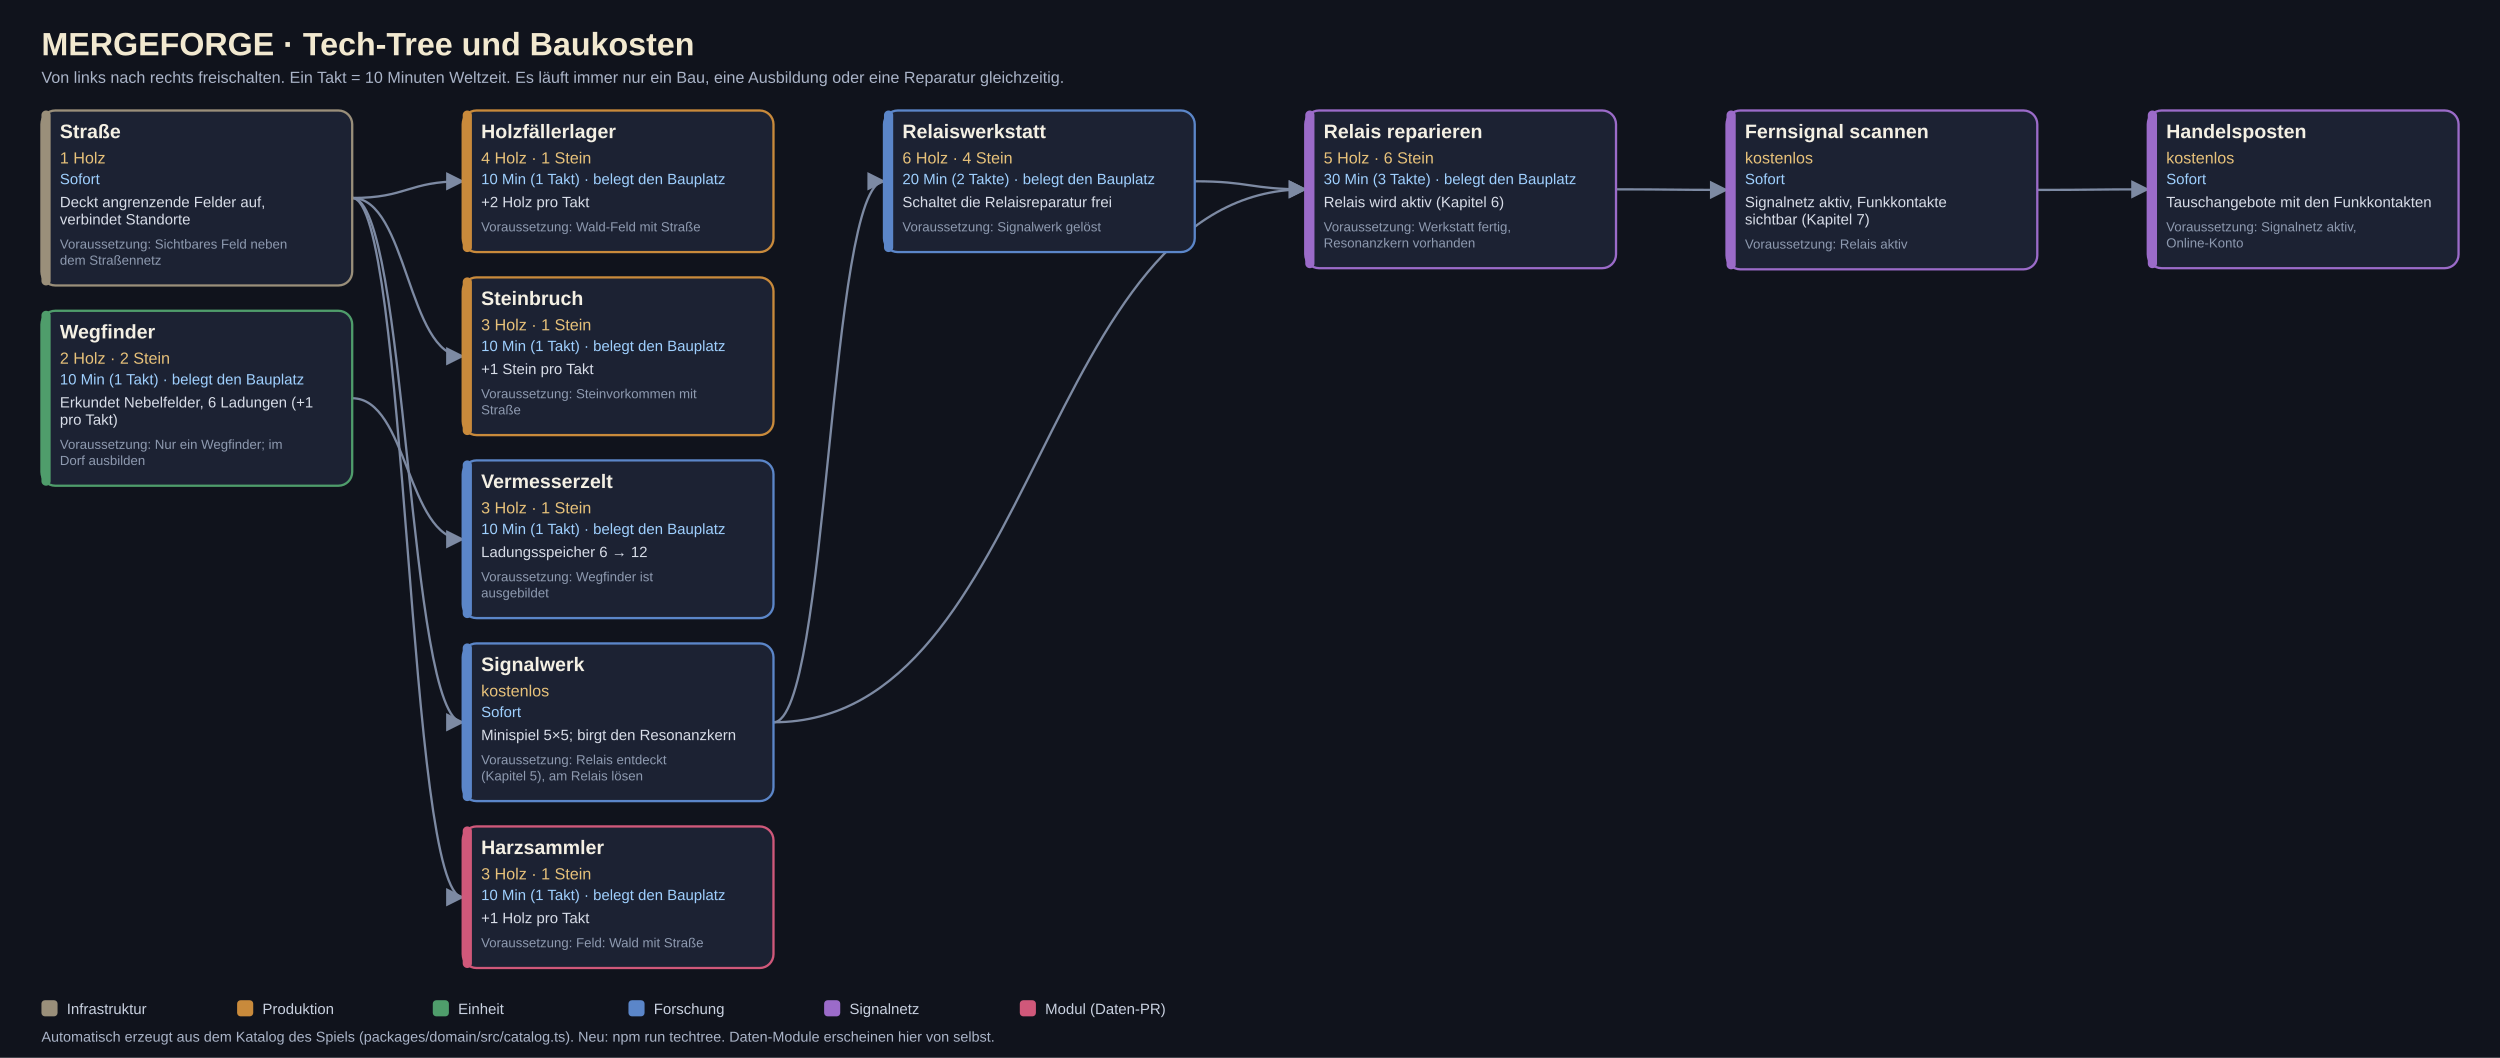
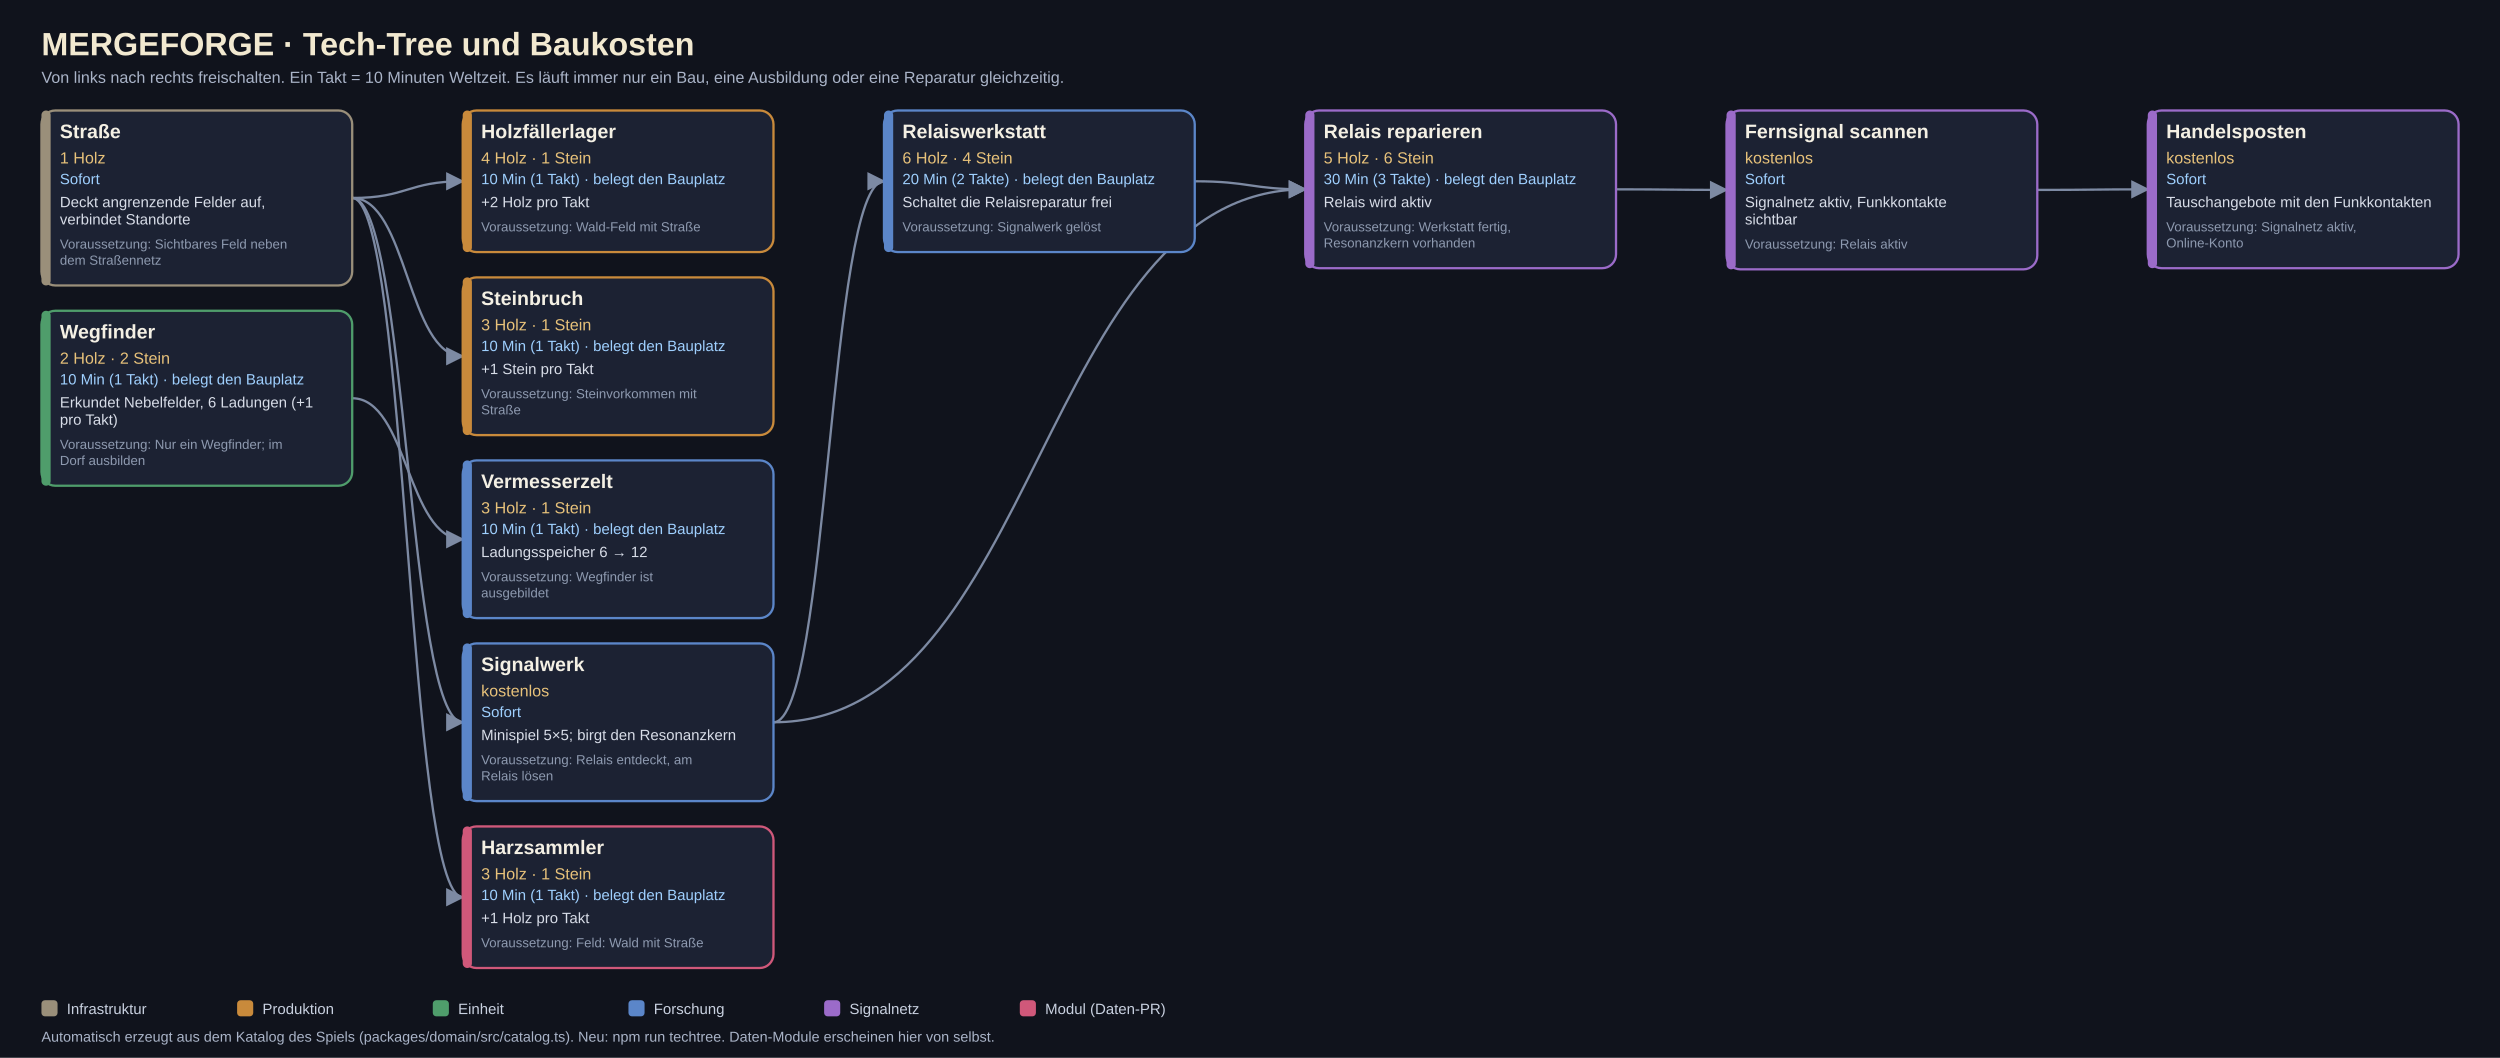
<svg xmlns="http://www.w3.org/2000/svg" width="2172" height="919" viewBox="0 0 2172 919" role="img" aria-label="MERGEFORGE Tech-Tree">
  <style>text{font-family:'Segoe UI',Arial,sans-serif}.title{font-size:28px;font-weight:700;fill:#f2e9d0}.sub{font-size:14px;fill:#aab4c8}.name{font-size:17px;font-weight:700;fill:#f4f0e4}.cost{font-size:14px;fill:#e8c27a}.time{font-size:13px;fill:#9fd0ff}.effect{font-size:13px;fill:#d8dde8}.condition{font-size:11.5px;fill:#8e9ab0}.legend{font-size:13px;fill:#c9d1e0}.foot{font-size:12.5px;fill:#aab4c8}</style>
  <defs>
    <marker id="arrow" viewBox="0 0 10 10" refX="9" refY="5" markerWidth="8" markerHeight="8" orient="auto-start-reverse">
      <path d="M 0 0 L 10 5 L 0 10 z" fill="#7d8aa3" />
    </marker>
  </defs>
  <rect width="2172" height="919" fill="#10131c" />
  <text x="36" y="48" class="title">MERGEFORGE · Tech-Tree und Baukosten</text>
  <text x="36" y="72" class="sub">Von links nach rechts freischalten. Ein Takt = 10 Minuten Weltzeit. Es läuft immer nur ein Bau, eine Ausbildung oder eine Reparatur gleichzeitig.</text>
  <path d="M 306 172 C 354 172, 354 157.5, 402 157.5" fill="none" stroke="#7d8aa3" stroke-width="2" marker-end="url(#arrow)" />
  <path d="M 306 172 C 354 172, 354 309.5, 402 309.5" fill="none" stroke="#7d8aa3" stroke-width="2" marker-end="url(#arrow)" />
  <path d="M 306 346 C 354 346, 354 468.5, 402 468.5" fill="none" stroke="#7d8aa3" stroke-width="2" marker-end="url(#arrow)" />
  <path d="M 306 172 C 354 172, 354 627.5, 402 627.5" fill="none" stroke="#7d8aa3" stroke-width="2" marker-end="url(#arrow)" />
  <path d="M 672 627.5 C 720 627.5, 720 157.5, 768 157.5" fill="none" stroke="#7d8aa3" stroke-width="2" marker-end="url(#arrow)" />
  <path d="M 1038 157.5 C 1086 157.5, 1086 164.5, 1134 164.5" fill="none" stroke="#7d8aa3" stroke-width="2" marker-end="url(#arrow)" />
  <path d="M 672 627.5 C 903 627.5, 903 164.5, 1134 164.5" fill="none" stroke="#7d8aa3" stroke-width="2" marker-end="url(#arrow)" />
  <path d="M 1404 164.5 C 1452 164.5, 1452 165, 1500 165" fill="none" stroke="#7d8aa3" stroke-width="2" marker-end="url(#arrow)" />
  <path d="M 1770 165 C 1818 165, 1818 164.5, 1866 164.5" fill="none" stroke="#7d8aa3" stroke-width="2" marker-end="url(#arrow)" />
  <path d="M 306 172 C 354 172, 354 779.5, 402 779.5" fill="none" stroke="#7d8aa3" stroke-width="2" marker-end="url(#arrow)" />
  <g>
    <rect x="36" y="96" width="270" height="152" rx="12" fill="#1c2233" stroke="#9a8f7a" stroke-width="2" />
    <rect x="36" y="96" width="8" height="152" rx="4" fill="#9a8f7a" />
    <text x="52" y="120" class="name">Straße</text>
    <text x="52" y="142" class="cost">1 Holz</text>
    <text x="52" y="160" class="time">Sofort</text>
    <text x="52" y="180" class="effect">Deckt angrenzende Felder auf,</text>
    <text x="52" y="195" class="effect">verbindet Standorte</text>
    <text x="52" y="216" class="condition">Voraussetzung: Sichtbares Feld neben</text>
    <text x="52" y="230" class="condition">dem Straßennetz</text>
  </g>
  <g>
    <rect x="402" y="96" width="270" height="123" rx="12" fill="#1c2233" stroke="#c98a3b" stroke-width="2" />
    <rect x="402" y="96" width="8" height="123" rx="4" fill="#c98a3b" />
    <text x="418" y="120" class="name">Holzfällerlager</text>
    <text x="418" y="142" class="cost">4 Holz  ·  1 Stein</text>
    <text x="418" y="160" class="time">10 Min (1 Takt)  ·  belegt den Bauplatz</text>
    <text x="418" y="180" class="effect">+2 Holz pro Takt</text>
    <text x="418" y="201" class="condition">Voraussetzung: Wald-Feld mit Straße</text>
  </g>
  <g>
    <rect x="402" y="241" width="270" height="137" rx="12" fill="#1c2233" stroke="#c98a3b" stroke-width="2" />
    <rect x="402" y="241" width="8" height="137" rx="4" fill="#c98a3b" />
    <text x="418" y="265" class="name">Steinbruch</text>
    <text x="418" y="287" class="cost">3 Holz  ·  1 Stein</text>
    <text x="418" y="305" class="time">10 Min (1 Takt)  ·  belegt den Bauplatz</text>
    <text x="418" y="325" class="effect">+1 Stein pro Takt</text>
    <text x="418" y="346" class="condition">Voraussetzung: Steinvorkommen mit</text>
    <text x="418" y="360" class="condition">Straße</text>
  </g>
  <g>
    <rect x="36" y="270" width="270" height="152" rx="12" fill="#1c2233" stroke="#4f9d6b" stroke-width="2" />
    <rect x="36" y="270" width="8" height="152" rx="4" fill="#4f9d6b" />
    <text x="52" y="294" class="name">Wegfinder</text>
    <text x="52" y="316" class="cost">2 Holz  ·  2 Stein</text>
    <text x="52" y="334" class="time">10 Min (1 Takt)  ·  belegt den Bauplatz</text>
    <text x="52" y="354" class="effect">Erkundet Nebelfelder, 6 Ladungen (+1</text>
    <text x="52" y="369" class="effect">pro Takt)</text>
    <text x="52" y="390" class="condition">Voraussetzung: Nur ein Wegfinder; im</text>
    <text x="52" y="404" class="condition">Dorf ausbilden</text>
  </g>
  <g>
    <rect x="402" y="400" width="270" height="137" rx="12" fill="#1c2233" stroke="#5b86c9" stroke-width="2" />
    <rect x="402" y="400" width="8" height="137" rx="4" fill="#5b86c9" />
    <text x="418" y="424" class="name">Vermesserzelt</text>
    <text x="418" y="446" class="cost">3 Holz  ·  1 Stein</text>
    <text x="418" y="464" class="time">10 Min (1 Takt)  ·  belegt den Bauplatz</text>
    <text x="418" y="484" class="effect">Ladungsspeicher 6 → 12</text>
    <text x="418" y="505" class="condition">Voraussetzung: Wegfinder ist</text>
    <text x="418" y="519" class="condition">ausgebildet</text>
  </g>
  <g>
    <rect x="402" y="559" width="270" height="137" rx="12" fill="#1c2233" stroke="#5b86c9" stroke-width="2" />
    <rect x="402" y="559" width="8" height="137" rx="4" fill="#5b86c9" />
    <text x="418" y="583" class="name">Signalwerk</text>
    <text x="418" y="605" class="cost">kostenlos</text>
    <text x="418" y="623" class="time">Sofort</text>
    <text x="418" y="643" class="effect">Minispiel 5×5; birgt den Resonanzkern</text>
-     <text x="418" y="664" class="condition">Voraussetzung: Relais entdeckt</text>
-     <text x="418" y="678" class="condition">(Kapitel 5), am Relais lösen</text>
+     <text x="418" y="664" class="condition">Voraussetzung: Relais entdeckt, am</text>
+     <text x="418" y="678" class="condition">Relais lösen</text>
  </g>
  <g>
    <rect x="768" y="96" width="270" height="123" rx="12" fill="#1c2233" stroke="#5b86c9" stroke-width="2" />
    <rect x="768" y="96" width="8" height="123" rx="4" fill="#5b86c9" />
    <text x="784" y="120" class="name">Relaiswerkstatt</text>
    <text x="784" y="142" class="cost">6 Holz  ·  4 Stein</text>
    <text x="784" y="160" class="time">20 Min (2 Takte)  ·  belegt den Bauplatz</text>
    <text x="784" y="180" class="effect">Schaltet die Relaisreparatur frei</text>
    <text x="784" y="201" class="condition">Voraussetzung: Signalwerk gelöst</text>
  </g>
  <g>
    <rect x="1134" y="96" width="270" height="137" rx="12" fill="#1c2233" stroke="#9b6bc9" stroke-width="2" />
    <rect x="1134" y="96" width="8" height="137" rx="4" fill="#9b6bc9" />
    <text x="1150" y="120" class="name">Relais reparieren</text>
    <text x="1150" y="142" class="cost">5 Holz  ·  6 Stein</text>
    <text x="1150" y="160" class="time">30 Min (3 Takte)  ·  belegt den Bauplatz</text>
-     <text x="1150" y="180" class="effect">Relais wird aktiv (Kapitel 6)</text>
+     <text x="1150" y="180" class="effect">Relais wird aktiv</text>
    <text x="1150" y="201" class="condition">Voraussetzung: Werkstatt fertig,</text>
    <text x="1150" y="215" class="condition">Resonanzkern vorhanden</text>
  </g>
  <g>
    <rect x="1500" y="96" width="270" height="138" rx="12" fill="#1c2233" stroke="#9b6bc9" stroke-width="2" />
    <rect x="1500" y="96" width="8" height="138" rx="4" fill="#9b6bc9" />
    <text x="1516" y="120" class="name">Fernsignal scannen</text>
    <text x="1516" y="142" class="cost">kostenlos</text>
    <text x="1516" y="160" class="time">Sofort</text>
    <text x="1516" y="180" class="effect">Signalnetz aktiv, Funkkontakte</text>
-     <text x="1516" y="195" class="effect">sichtbar (Kapitel 7)</text>
+     <text x="1516" y="195" class="effect">sichtbar</text>
    <text x="1516" y="216" class="condition">Voraussetzung: Relais aktiv</text>
  </g>
  <g>
    <rect x="1866" y="96" width="270" height="137" rx="12" fill="#1c2233" stroke="#9b6bc9" stroke-width="2" />
    <rect x="1866" y="96" width="8" height="137" rx="4" fill="#9b6bc9" />
    <text x="1882" y="120" class="name">Handelsposten</text>
    <text x="1882" y="142" class="cost">kostenlos</text>
    <text x="1882" y="160" class="time">Sofort</text>
    <text x="1882" y="180" class="effect">Tauschangebote mit den Funkkontakten</text>
    <text x="1882" y="201" class="condition">Voraussetzung: Signalnetz aktiv,</text>
    <text x="1882" y="215" class="condition">Online-Konto</text>
  </g>
  <g>
    <rect x="402" y="718" width="270" height="123" rx="12" fill="#1c2233" stroke="#d0587a" stroke-width="2" />
    <rect x="402" y="718" width="8" height="123" rx="4" fill="#d0587a" />
    <text x="418" y="742" class="name">Harzsammler</text>
    <text x="418" y="764" class="cost">3 Holz  ·  1 Stein</text>
    <text x="418" y="782" class="time">10 Min (1 Takt)  ·  belegt den Bauplatz</text>
    <text x="418" y="802" class="effect">+1 Holz pro Takt</text>
    <text x="418" y="823" class="condition">Voraussetzung: Feld: Wald mit Straße</text>
  </g>
  <rect x="36" y="869" width="14" height="14" rx="3" fill="#9a8f7a" />
  <text x="58" y="881" class="legend">Infrastruktur</text>
  <rect x="206" y="869" width="14" height="14" rx="3" fill="#c98a3b" />
  <text x="228" y="881" class="legend">Produktion</text>
  <rect x="376" y="869" width="14" height="14" rx="3" fill="#4f9d6b" />
  <text x="398" y="881" class="legend">Einheit</text>
  <rect x="546" y="869" width="14" height="14" rx="3" fill="#5b86c9" />
  <text x="568" y="881" class="legend">Forschung</text>
  <rect x="716" y="869" width="14" height="14" rx="3" fill="#9b6bc9" />
  <text x="738" y="881" class="legend">Signalnetz</text>
  <rect x="886" y="869" width="14" height="14" rx="3" fill="#d0587a" />
  <text x="908" y="881" class="legend">Modul (Daten-PR)</text>
  <text x="36" y="905" class="foot">Automatisch erzeugt aus dem Katalog des Spiels (packages/domain/src/catalog.ts). Neu: npm run techtree. Daten-Module erscheinen hier von selbst.</text>
</svg>
